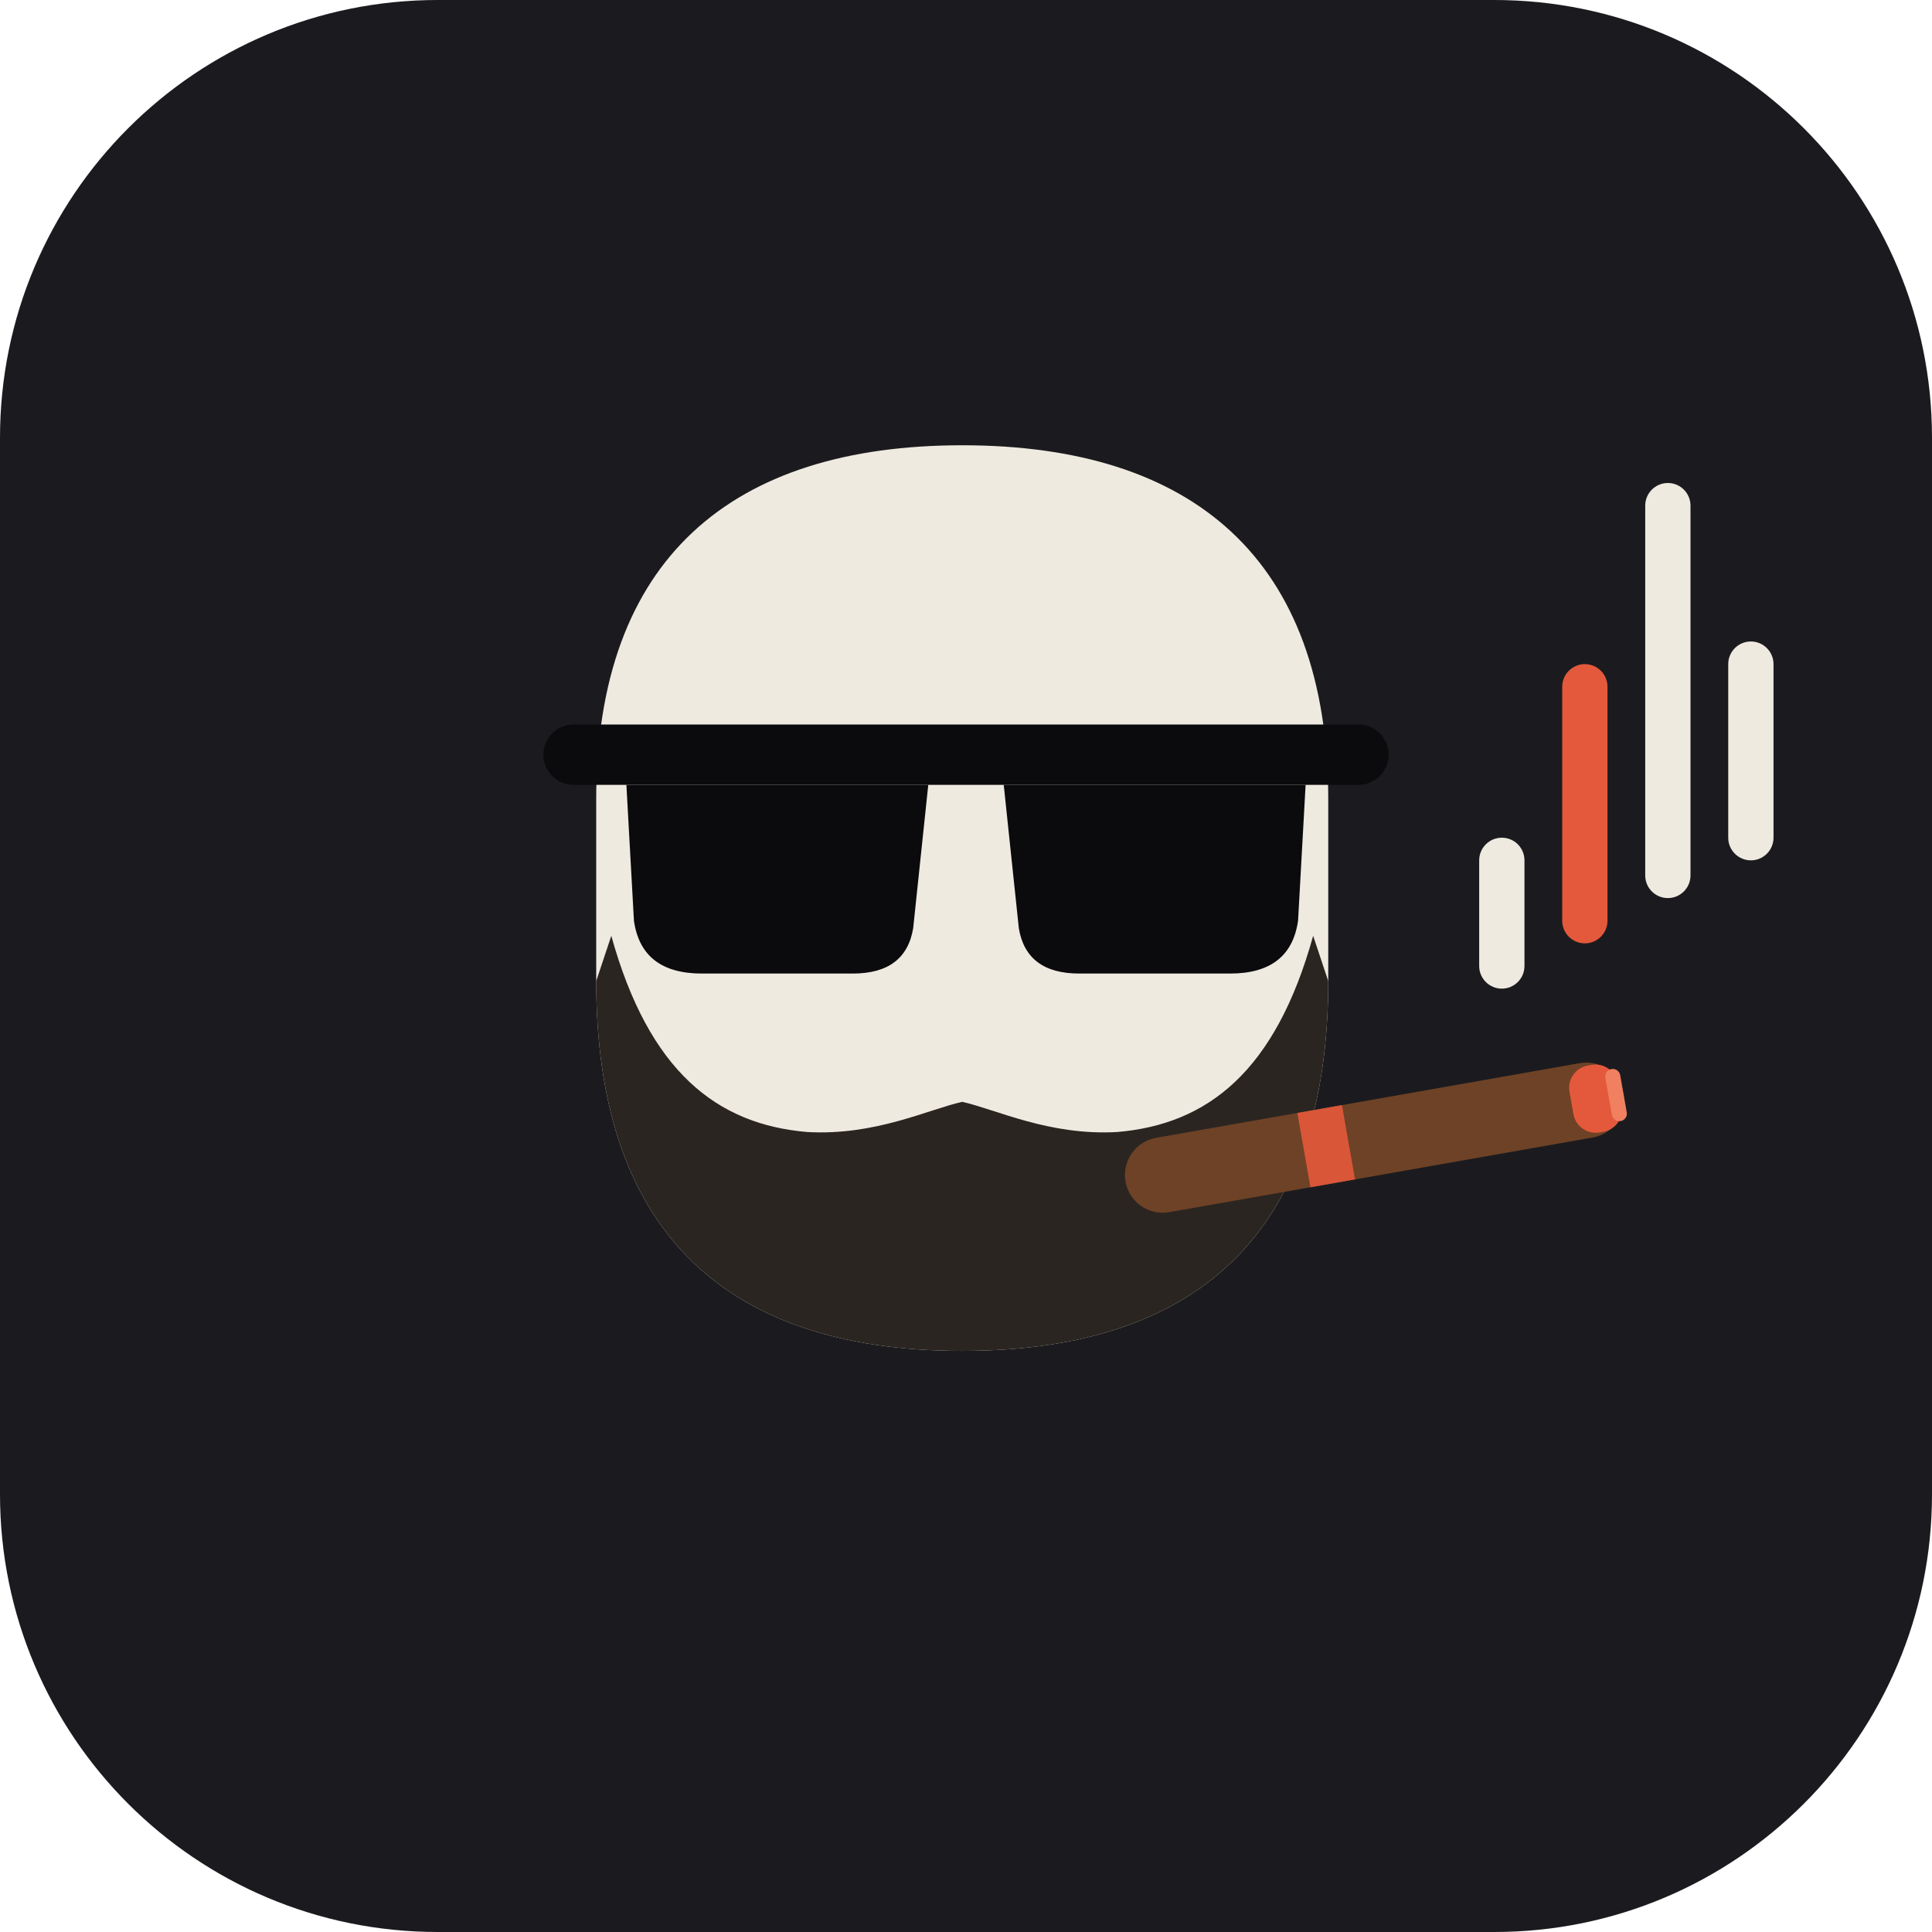
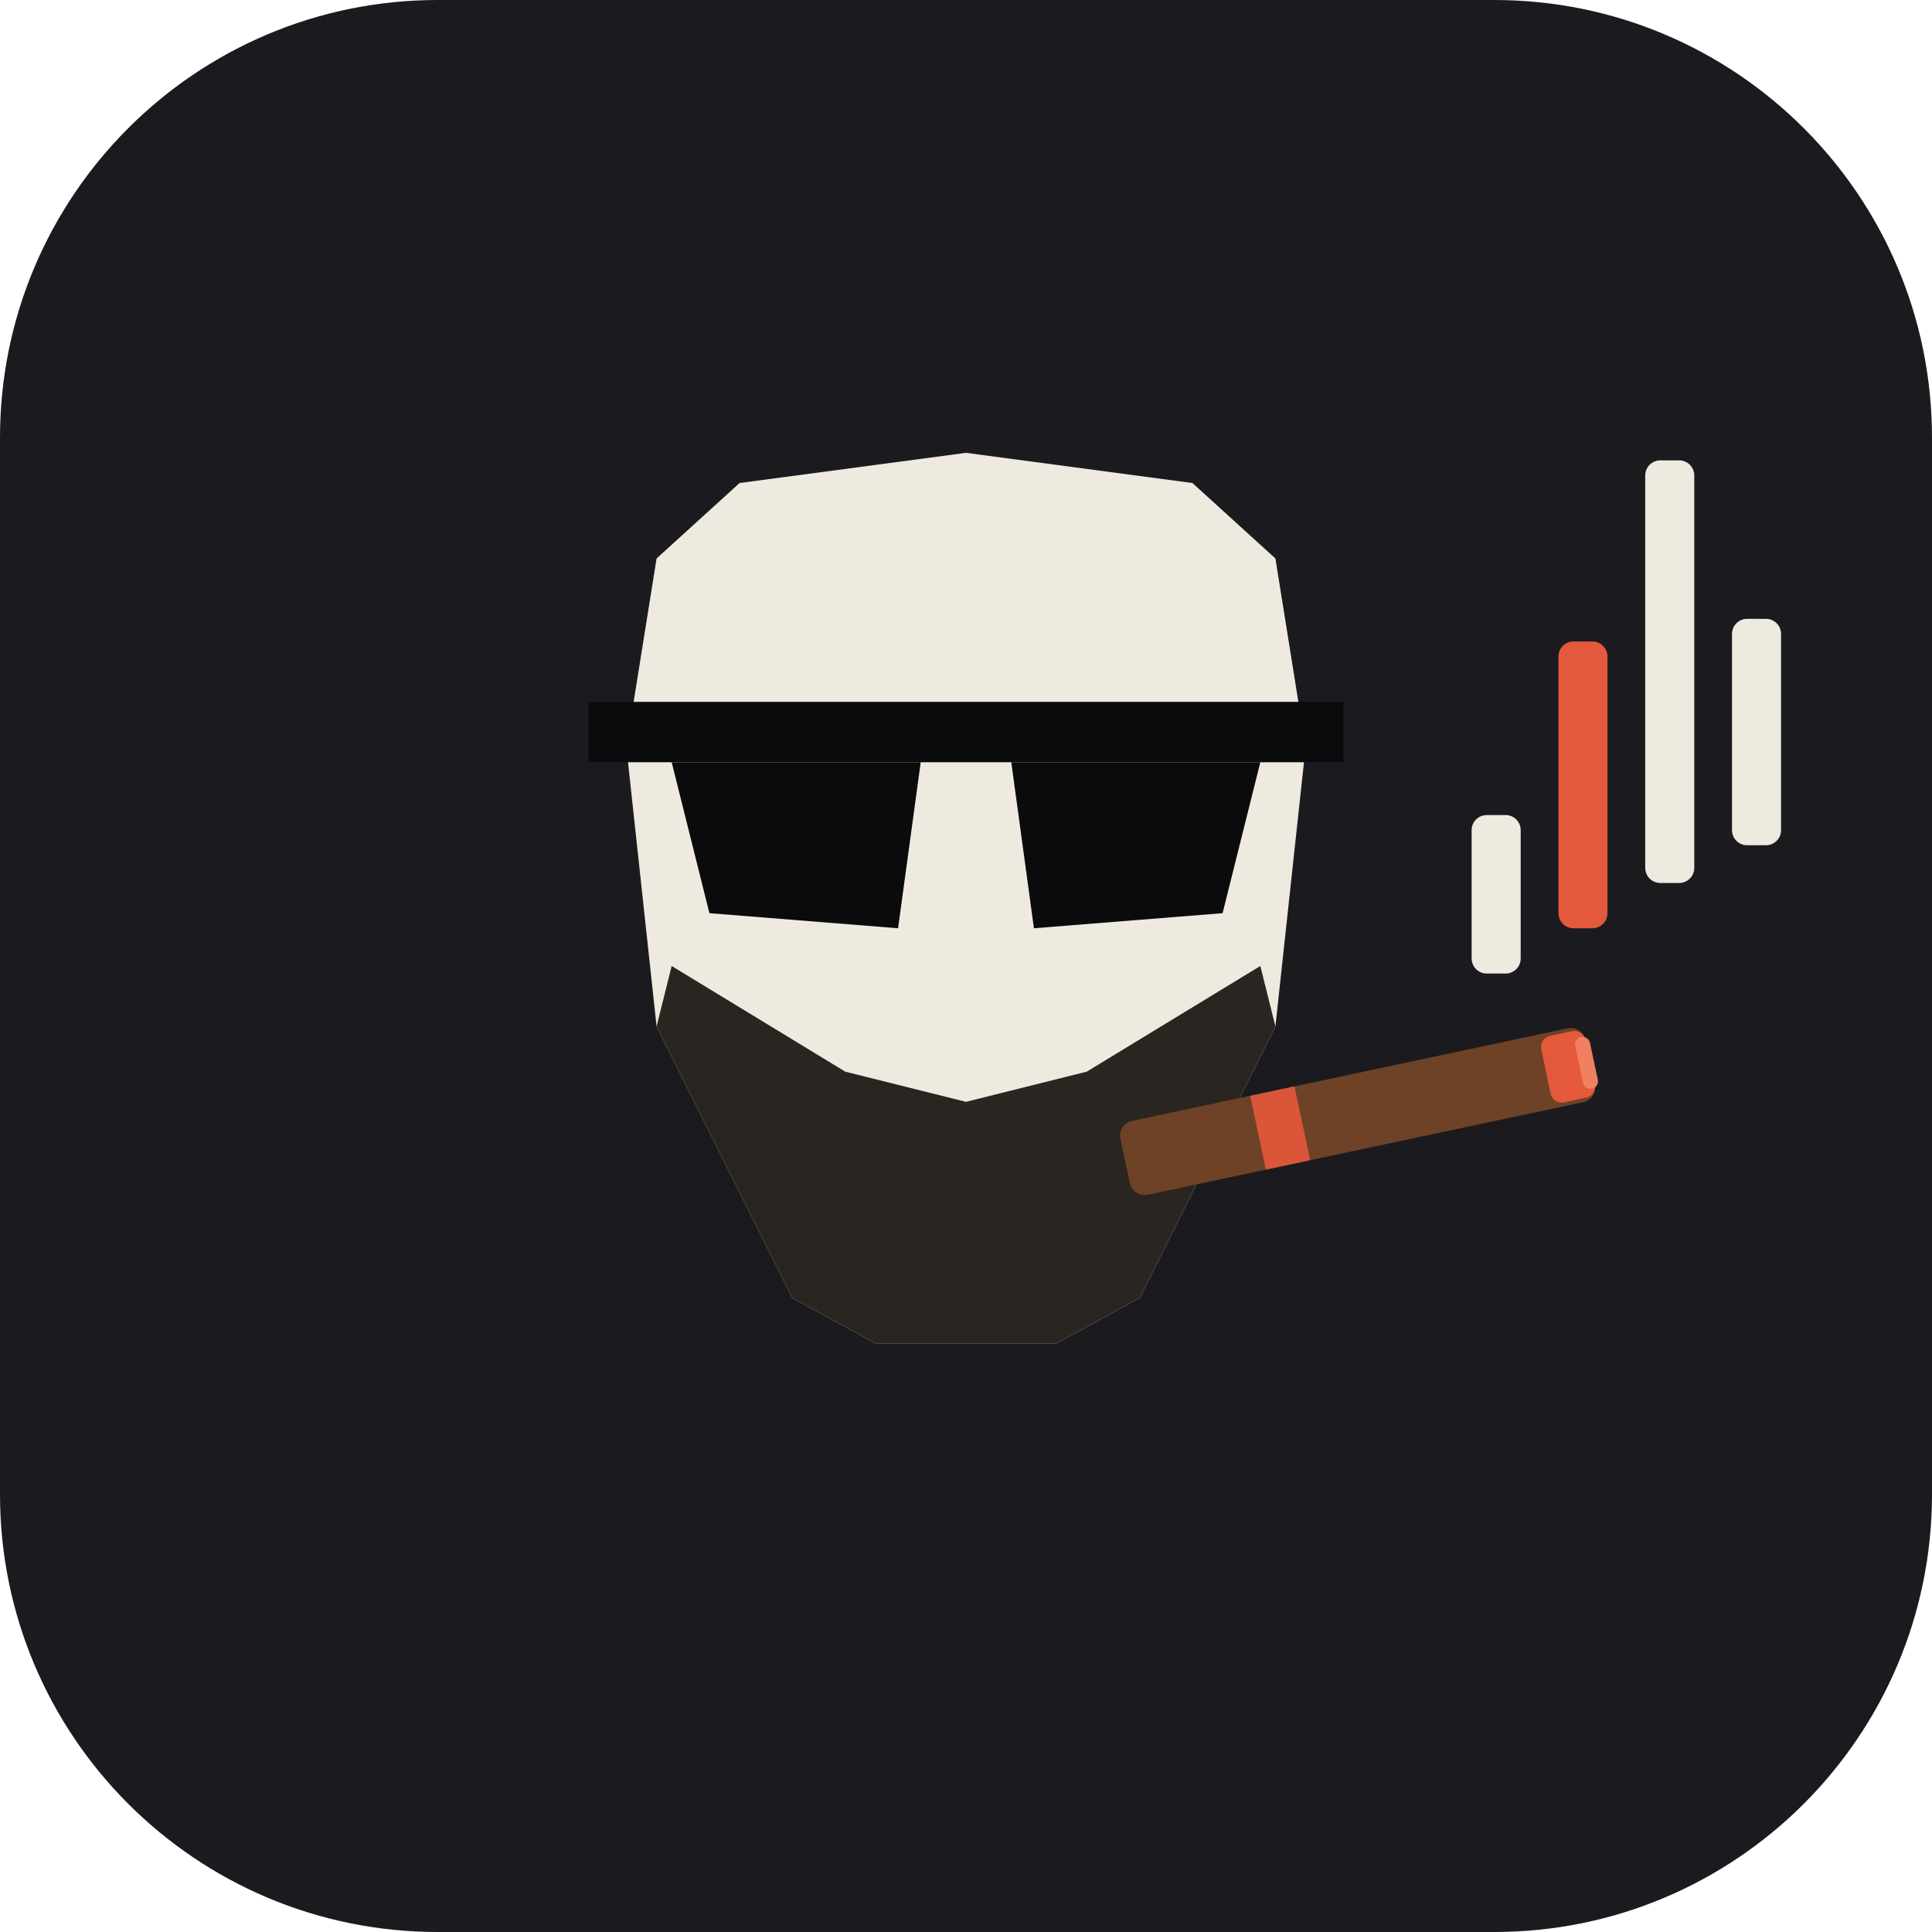
<svg xmlns="http://www.w3.org/2000/svg" viewBox="0 0 512 512" width="512" height="512">
  <rect width="512" height="512" rx="116" fill="#1B1B1F" />
-   <path d="M158 212            C 158 148, 194 118, 255 118            C 316 118, 352 148, 352 212            L 352 260            C 352 324, 320 358, 255 358            C 190 358, 158 324, 158 260            Z" fill="#EFEAE0" />
-   <path d="M162 248            C 172 284, 190 298, 214 300            C 232 301, 246 294, 255 292            C 264 294, 278 301, 296 300            C 320 298, 338 284, 348 248            L 352 260            C 352 324, 320 358, 255 358            C 190 358, 158 324, 158 260            Z" fill="#2B2521" />
-   <rect x="144" y="192" width="224" height="16" rx="8" fill="#0B0B0E" />
-   <g fill="#0B0B0E">
-     <path d="M166 208 L 246 208 L 242 246 Q 240 258 226 258 L 186 258 Q 170 258 168 244 Z" />
-     <path d="M266 208 L 346 208 L 344 244 Q 342 258 326 258 L 286 258 Q 272 258 270 246 Z" />
-   </g>
-   <g transform="rotate(-10 316 310)">
-     <rect x="298" y="300" width="134" height="20" rx="10" fill="#6E4226" />
-     <rect x="346" y="300" width="12" height="20" fill="#E4593B" opacity="0.9" />
-     <rect x="418" y="301" width="13" height="18" rx="6" fill="#E4593B" />
-     <rect x="428" y="303" width="4" height="14" rx="2" fill="#F0805F" />
+   <path d="M 196 128            L 256 120            L 316 128            L 338 148            L 346 198            L 338 272            L 302 344            L 280 356            L 232 356            L 210 344            L 174 272            L 166 198            L 174 148            Z" fill="#EFEAE0" />
+   <path d="M 178 256            L 224 284            L 256 292            L 288 284            L 334 256            L 338 272            L 302 344            L 280 356            L 232 356            L 210 344            L 174 272            Z" fill="#2B2521" />
+   <path d="M 156 186 L 356 186 L 356 202 L 156 202 Z" fill="#0B0B0E" />
+   <path d="M 178 202 L 244 202 L 238 246 L 188 242 Z" fill="#0B0B0E" />
+   <path d="M 268 202 L 334 202 L 324 242 L 274 246 Z" fill="#0B0B0E" />
+   <g transform="rotate(-12 306 306)">
+     <rect x="298" y="296" width="126" height="20" rx="4" fill="#6E4226" />
+     <rect x="334" y="296" width="12" height="20" fill="#E4593B" opacity="0.9" />
+     <rect x="412" y="297" width="12" height="18" rx="3" fill="#E4593B" />
+     <rect x="421" y="299" width="4" height="14" rx="2" fill="#F0805F" />
  </g>
  <g fill="#EFEAE0">
-     <rect x="392" y="222" width="12" height="40" rx="6" />
-     <rect x="414" y="176" width="12" height="74" rx="6" fill="#E4593B" />
-     <rect x="436" y="128" width="12" height="110" rx="6" />
-     <rect x="458" y="170" width="12" height="58" rx="6" />
+     <rect x="390" y="216" width="13" height="42" rx="4" />
+     <rect x="413" y="170" width="13" height="76" rx="4" fill="#E4593B" />
+     <rect x="436" y="122" width="13" height="112" rx="4" />
+     <rect x="459" y="164" width="13" height="60" rx="4" />
  </g>
</svg>
